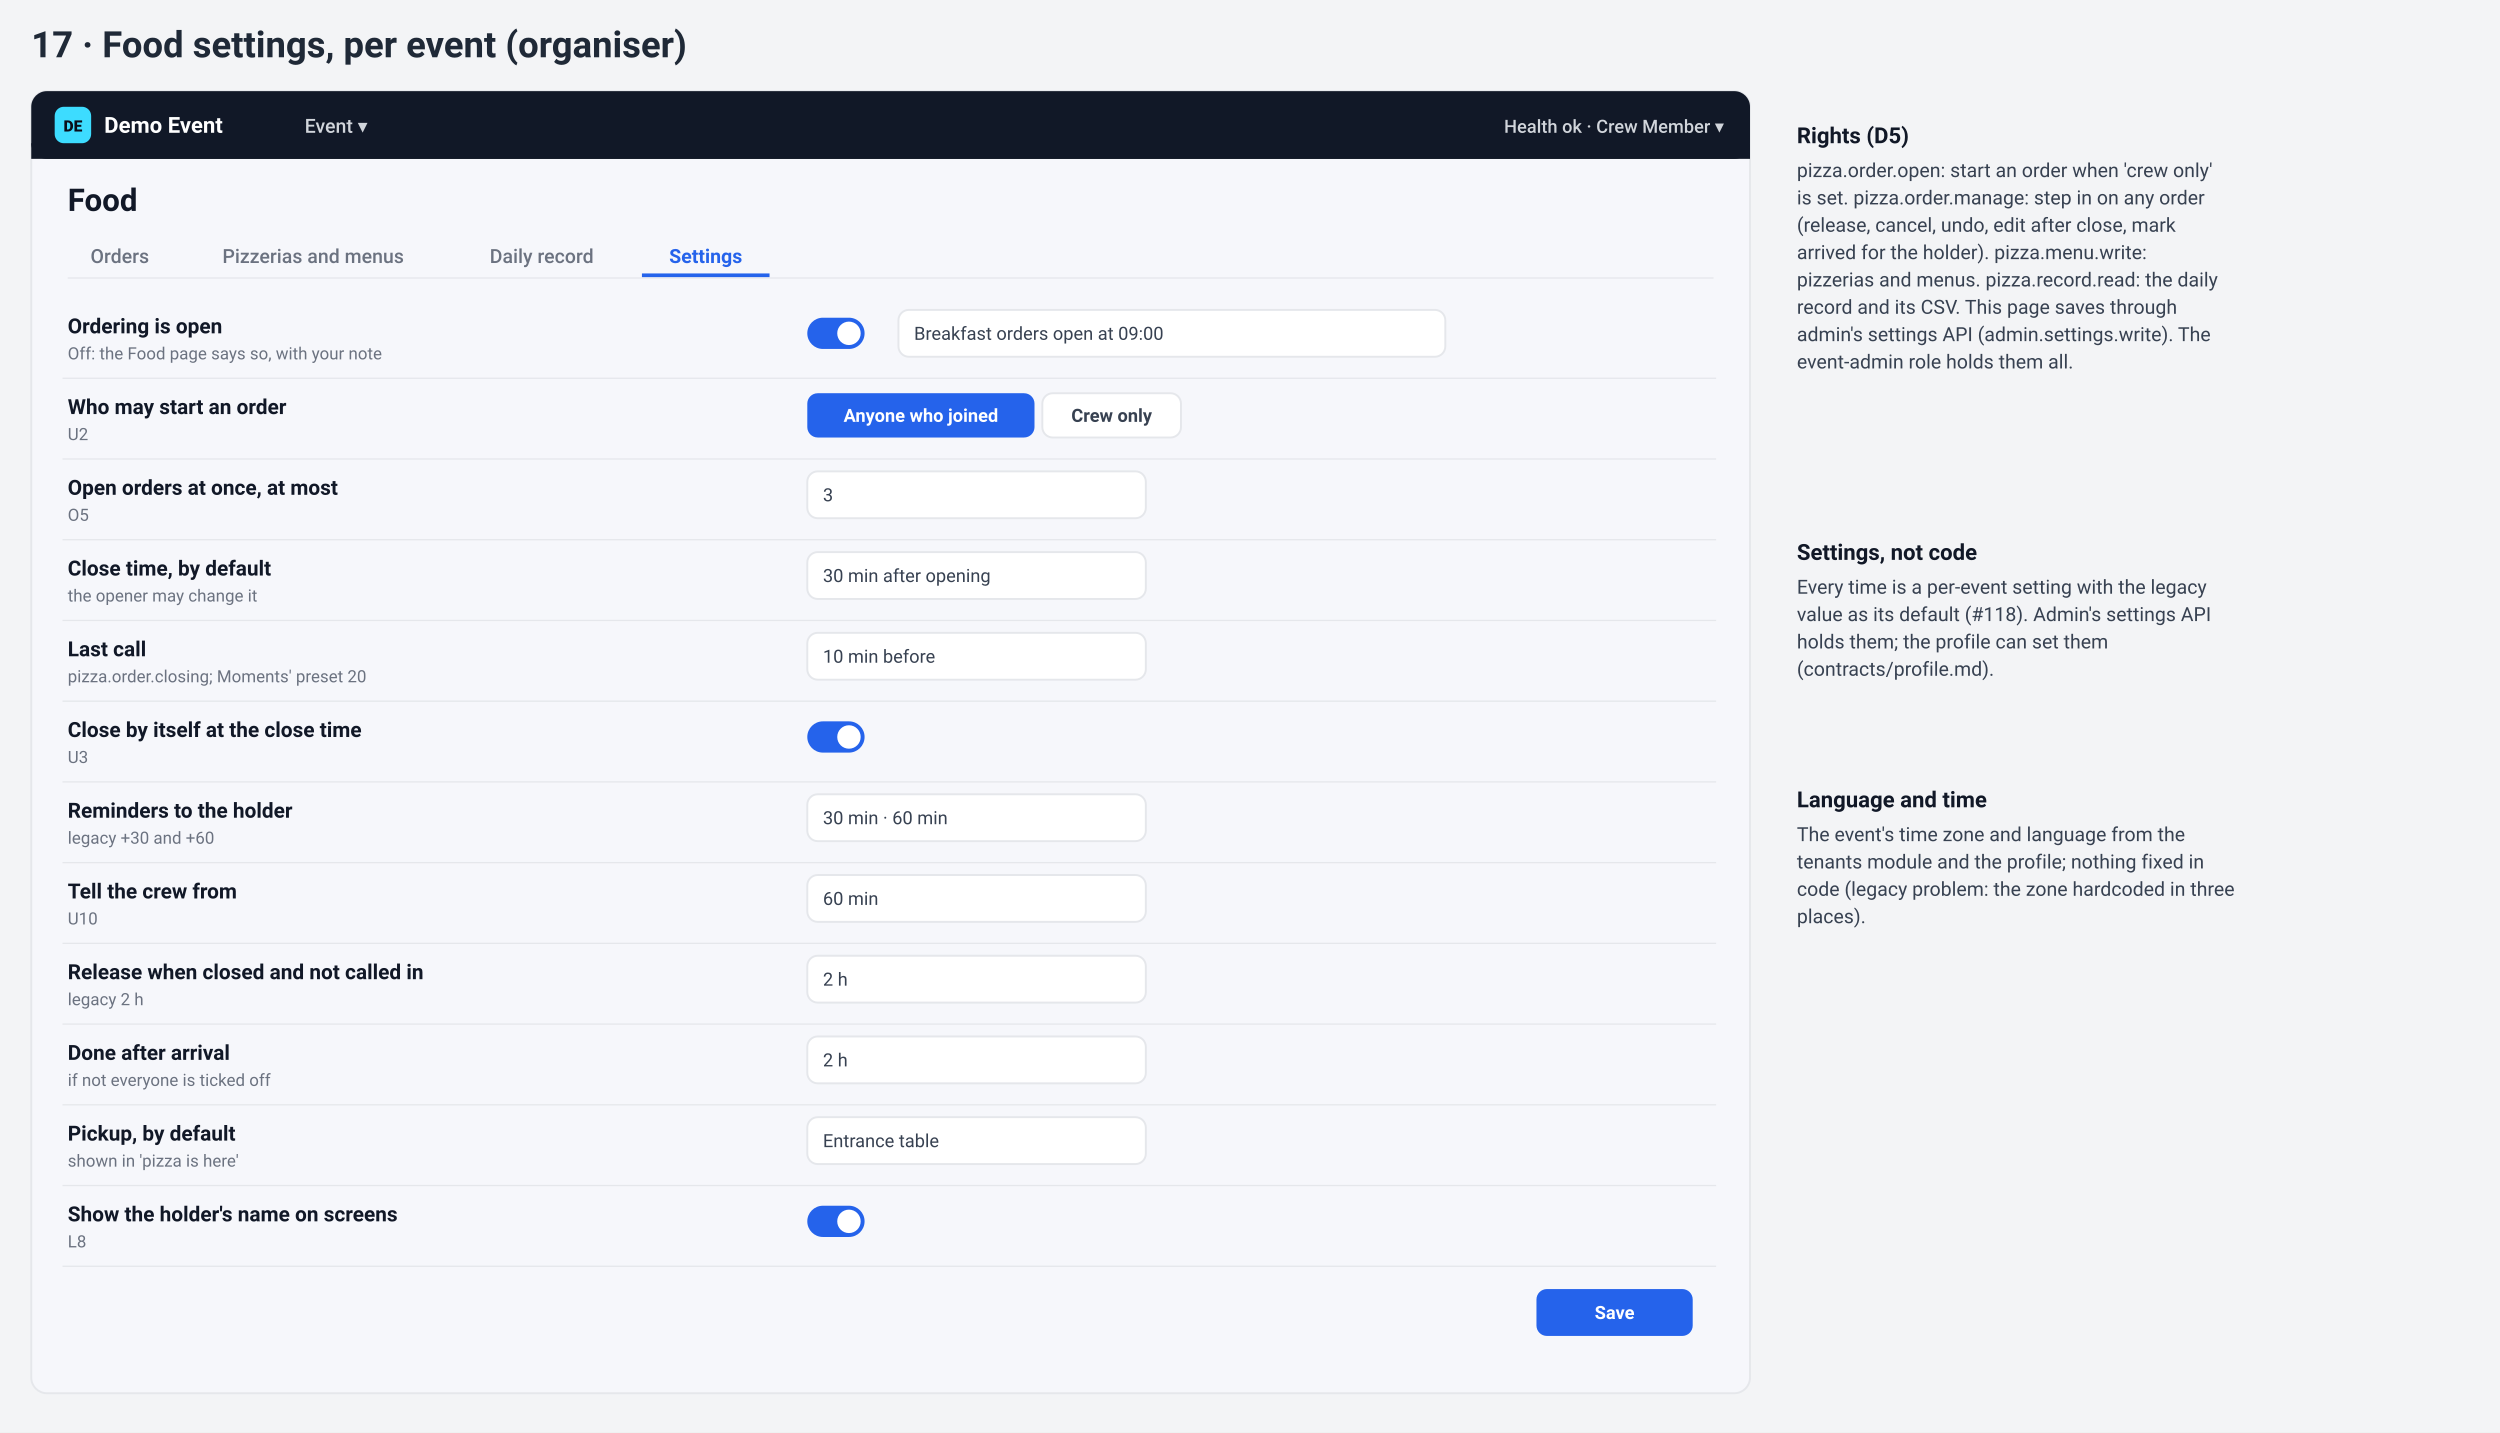
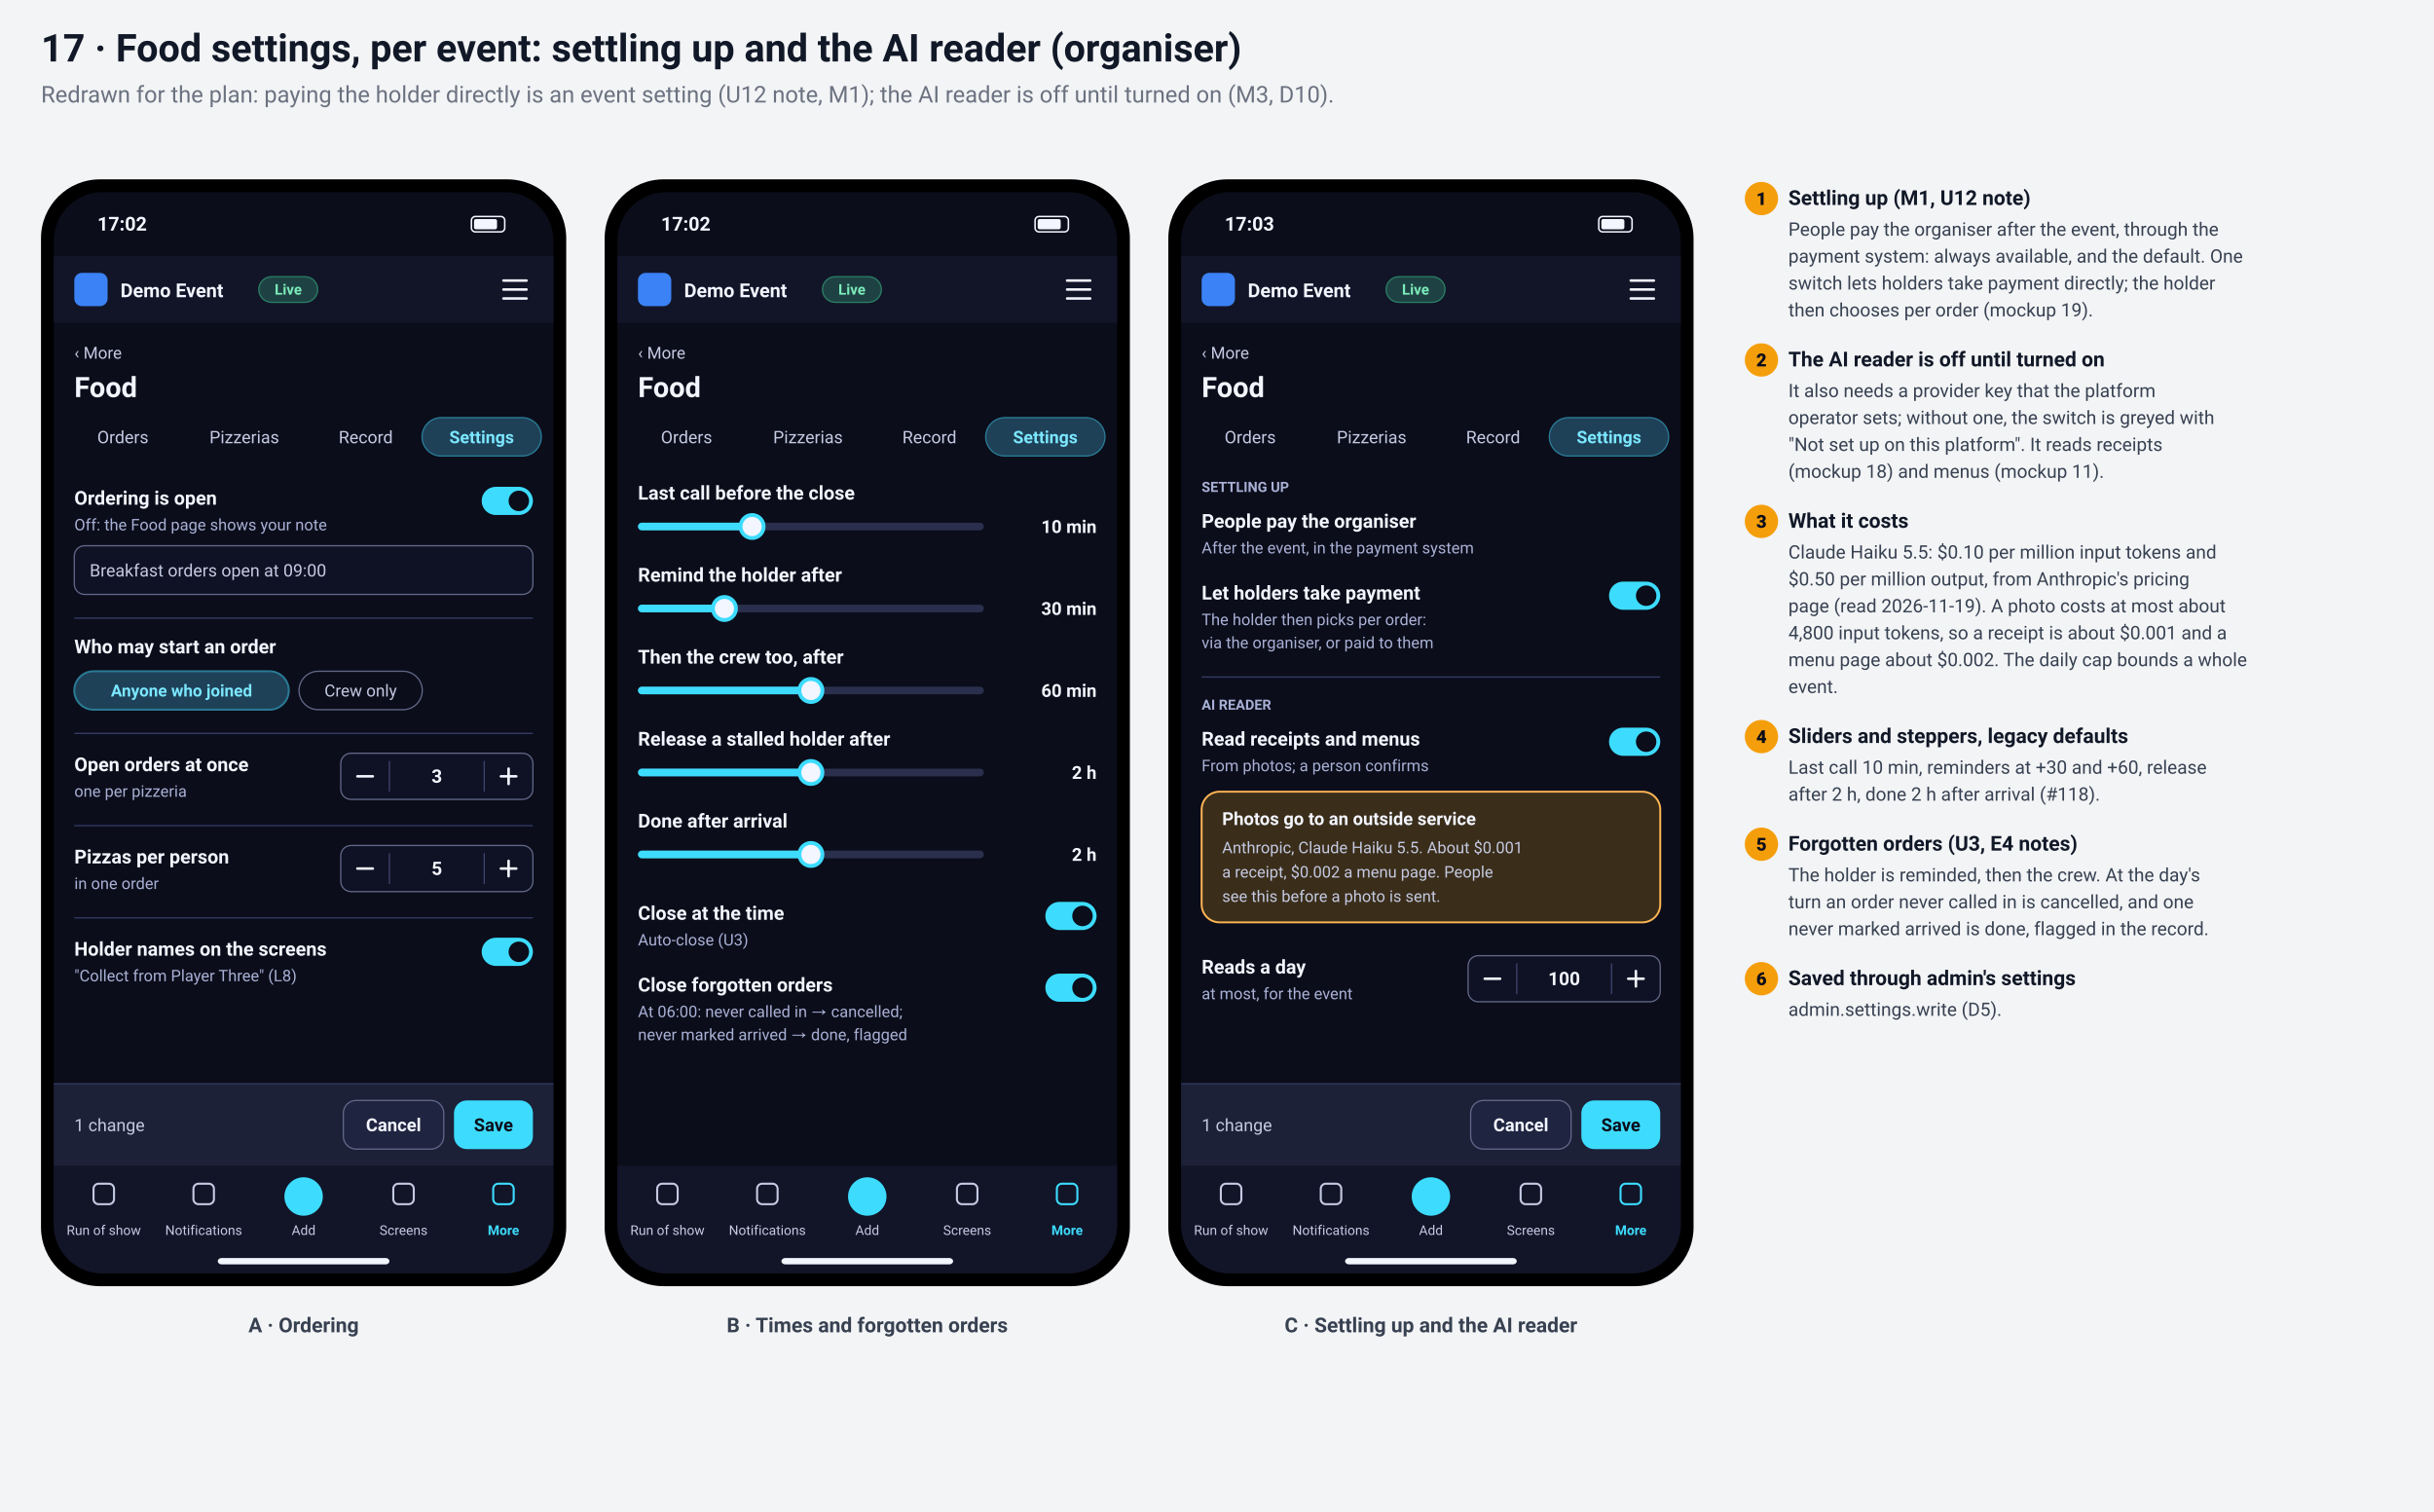
- <svg xmlns="http://www.w3.org/2000/svg" viewBox="0 0 1920 1100" width="1920" height="1100" font-family="system-ui, -apple-system, 'Segoe UI', Roboto, Helvetica, Arial, sans-serif">
+ <svg xmlns="http://www.w3.org/2000/svg" viewBox="0 0 1900 1180" width="1900" height="1180" font-family="system-ui, -apple-system, 'Segoe UI', Roboto, Helvetica, Arial, sans-serif">
  <defs>
-     <marker id="ah" viewBox="0 0 10 10" refX="9" refY="5" markerWidth="8" markerHeight="8" orient="auto-start-reverse">
-       <path d="M0,0 L10,5 L0,10 z" fill="#6b7280" />
-     </marker>
+     <clipPath id="ph42_150">
+       <rect x="42" y="150" width="390" height="844" rx="38" />
+     </clipPath>
+     <clipPath id="ph482_150">
+       <rect x="482" y="150" width="390" height="844" rx="38" />
+     </clipPath>
+     <clipPath id="ph922_150">
+       <rect x="922" y="150" width="390" height="844" rx="38" />
+     </clipPath>
  </defs>
-   <rect x="0" y="0" width="1920" height="1100" rx="0" fill="#f3f4f6" />
-   <text x="24" y="44" font-size="28" fill="#1f2937" font-weight="700" text-anchor="start">17 · Food settings, per event (organiser)</text>
-   <rect x="24" y="70" width="1320" height="1000" rx="12" fill="#f6f7fb" stroke="#e5e7eb" stroke-width="1.5" />
-   <rect x="24" y="70" width="1320" height="52" rx="12" fill="#111827" />
-   <rect x="24" y="110" width="1320" height="12" rx="0" fill="#111827" />
-   <rect x="42" y="82" width="28" height="28" rx="7" fill="#3ddcff" />
-   <text x="56" y="101" font-size="12" fill="#0b0d1a" font-weight="800" text-anchor="middle">DE</text>
-   <text x="80" y="102" font-size="17" fill="#ffffff" font-weight="700" text-anchor="start">Demo Event</text>
-   <text x="234" y="102" font-size="15" fill="#d1d5db" font-weight="500" text-anchor="start">Event ▾</text>
-   <text x="1324" y="102" font-size="14" fill="#d1d5db" font-weight="500" text-anchor="end">Health ok · Crew Member ▾</text>
-   <text x="52" y="162" font-size="24" fill="#111827" font-weight="700" text-anchor="start">Food</text>
-   <text x="92.0" y="202" font-size="15" fill="#6b7280" font-weight="500" text-anchor="middle">Orders</text>
-   <text x="240.5" y="202" font-size="15" fill="#6b7280" font-weight="500" text-anchor="middle">Pizzerias and menus</text>
-   <text x="416.0" y="202" font-size="15" fill="#6b7280" font-weight="500" text-anchor="middle">Daily record</text>
-   <text x="542.0" y="202" font-size="15" fill="#2563eb" font-weight="700" text-anchor="middle">Settings</text>
-   <rect x="493" y="210" width="98" height="3" rx="0" fill="#2563eb" />
-   <rect x="52" y="213" width="1264" height="1" rx="0" fill="#e5e7eb" />
-   <text x="52" y="256" font-size="16" fill="#111827" font-weight="600" text-anchor="start">Ordering is open</text>
-   <text x="52" y="276" font-size="13" fill="#6b7280" font-weight="400" text-anchor="start">Off: the Food page says so, with your note</text>
-   <rect x="620" y="244" width="44" height="24" rx="12" fill="#2563eb" />
-   <circle cx="652" cy="256" r="9" fill="#ffffff" />
-   <rect x="690" y="238" width="420" height="36" rx="8" fill="#ffffff" stroke="#e5e7eb" stroke-width="1.5" />
-   <text x="702" y="261" font-size="14" fill="#374151" font-weight="400" text-anchor="start">Breakfast orders open at 09:00</text>
-   <rect x="48" y="290" width="1270" height="1" rx="0" fill="#e5e7eb" />
-   <text x="52" y="318" font-size="16" fill="#111827" font-weight="600" text-anchor="start">Who may start an order</text>
-   <text x="52" y="338" font-size="13" fill="#6b7280" font-weight="400" text-anchor="start">U2</text>
-   <rect x="620" y="302" width="174.5" height="34" rx="8" fill="#2563eb" />
-   <text x="707.25" y="324" font-size="14" fill="#ffffff" font-weight="600" text-anchor="middle">Anyone who joined</text>
-   <rect x="800.5" y="302" width="106.5" height="34" rx="8" fill="#ffffff" stroke="#e5e7eb" stroke-width="1.5" />
-   <text x="853.75" y="324" font-size="14" fill="#374151" font-weight="600" text-anchor="middle">Crew only</text>
-   <rect x="48" y="352" width="1270" height="1" rx="0" fill="#e5e7eb" />
-   <text x="52" y="380" font-size="16" fill="#111827" font-weight="600" text-anchor="start">Open orders at once, at most</text>
-   <text x="52" y="400" font-size="13" fill="#6b7280" font-weight="400" text-anchor="start">O5</text>
-   <rect x="620" y="362" width="260" height="36" rx="8" fill="#ffffff" stroke="#e5e7eb" stroke-width="1.5" />
-   <text x="632" y="385" font-size="14" fill="#374151" font-weight="400" text-anchor="start">3</text>
-   <rect x="48" y="414" width="1270" height="1" rx="0" fill="#e5e7eb" />
-   <text x="52" y="442" font-size="16" fill="#111827" font-weight="600" text-anchor="start">Close time, by default</text>
-   <text x="52" y="462" font-size="13" fill="#6b7280" font-weight="400" text-anchor="start">the opener may change it</text>
-   <rect x="620" y="424" width="260" height="36" rx="8" fill="#ffffff" stroke="#e5e7eb" stroke-width="1.5" />
-   <text x="632" y="447" font-size="14" fill="#374151" font-weight="400" text-anchor="start">30 min after opening</text>
-   <rect x="48" y="476" width="1270" height="1" rx="0" fill="#e5e7eb" />
-   <text x="52" y="504" font-size="16" fill="#111827" font-weight="600" text-anchor="start">Last call</text>
-   <text x="52" y="524" font-size="13" fill="#6b7280" font-weight="400" text-anchor="start">pizza.order.closing; Moments' preset 20</text>
-   <rect x="620" y="486" width="260" height="36" rx="8" fill="#ffffff" stroke="#e5e7eb" stroke-width="1.5" />
-   <text x="632" y="509" font-size="14" fill="#374151" font-weight="400" text-anchor="start">10 min before</text>
-   <rect x="48" y="538" width="1270" height="1" rx="0" fill="#e5e7eb" />
-   <text x="52" y="566" font-size="16" fill="#111827" font-weight="600" text-anchor="start">Close by itself at the close time</text>
-   <text x="52" y="586" font-size="13" fill="#6b7280" font-weight="400" text-anchor="start">U3</text>
-   <rect x="620" y="554" width="44" height="24" rx="12" fill="#2563eb" />
-   <circle cx="652" cy="566" r="9" fill="#ffffff" />
-   <rect x="48" y="600" width="1270" height="1" rx="0" fill="#e5e7eb" />
-   <text x="52" y="628" font-size="16" fill="#111827" font-weight="600" text-anchor="start">Reminders to the holder</text>
-   <text x="52" y="648" font-size="13" fill="#6b7280" font-weight="400" text-anchor="start">legacy +30 and +60</text>
-   <rect x="620" y="610" width="260" height="36" rx="8" fill="#ffffff" stroke="#e5e7eb" stroke-width="1.5" />
-   <text x="632" y="633" font-size="14" fill="#374151" font-weight="400" text-anchor="start">30 min · 60 min</text>
-   <rect x="48" y="662" width="1270" height="1" rx="0" fill="#e5e7eb" />
-   <text x="52" y="690" font-size="16" fill="#111827" font-weight="600" text-anchor="start">Tell the crew from</text>
-   <text x="52" y="710" font-size="13" fill="#6b7280" font-weight="400" text-anchor="start">U10</text>
-   <rect x="620" y="672" width="260" height="36" rx="8" fill="#ffffff" stroke="#e5e7eb" stroke-width="1.5" />
-   <text x="632" y="695" font-size="14" fill="#374151" font-weight="400" text-anchor="start">60 min</text>
-   <rect x="48" y="724" width="1270" height="1" rx="0" fill="#e5e7eb" />
-   <text x="52" y="752" font-size="16" fill="#111827" font-weight="600" text-anchor="start">Release when closed and not called in</text>
-   <text x="52" y="772" font-size="13" fill="#6b7280" font-weight="400" text-anchor="start">legacy 2 h</text>
-   <rect x="620" y="734" width="260" height="36" rx="8" fill="#ffffff" stroke="#e5e7eb" stroke-width="1.5" />
-   <text x="632" y="757" font-size="14" fill="#374151" font-weight="400" text-anchor="start">2 h</text>
-   <rect x="48" y="786" width="1270" height="1" rx="0" fill="#e5e7eb" />
-   <text x="52" y="814" font-size="16" fill="#111827" font-weight="600" text-anchor="start">Done after arrival</text>
-   <text x="52" y="834" font-size="13" fill="#6b7280" font-weight="400" text-anchor="start">if not everyone is ticked off</text>
-   <rect x="620" y="796" width="260" height="36" rx="8" fill="#ffffff" stroke="#e5e7eb" stroke-width="1.5" />
-   <text x="632" y="819" font-size="14" fill="#374151" font-weight="400" text-anchor="start">2 h</text>
-   <rect x="48" y="848" width="1270" height="1" rx="0" fill="#e5e7eb" />
-   <text x="52" y="876" font-size="16" fill="#111827" font-weight="600" text-anchor="start">Pickup, by default</text>
-   <text x="52" y="896" font-size="13" fill="#6b7280" font-weight="400" text-anchor="start">shown in 'pizza is here'</text>
-   <rect x="620" y="858" width="260" height="36" rx="8" fill="#ffffff" stroke="#e5e7eb" stroke-width="1.5" />
-   <text x="632" y="881" font-size="14" fill="#374151" font-weight="400" text-anchor="start">Entrance table</text>
-   <rect x="48" y="910" width="1270" height="1" rx="0" fill="#e5e7eb" />
-   <text x="52" y="938" font-size="16" fill="#111827" font-weight="600" text-anchor="start">Show the holder's name on screens</text>
-   <text x="52" y="958" font-size="13" fill="#6b7280" font-weight="400" text-anchor="start">L8</text>
-   <rect x="620" y="926" width="44" height="24" rx="12" fill="#2563eb" />
-   <circle cx="652" cy="938" r="9" fill="#ffffff" />
-   <rect x="48" y="972" width="1270" height="1" rx="0" fill="#e5e7eb" />
-   <rect x="1180" y="990" width="120" height="36" rx="8" fill="#2563eb" />
-   <text x="1240.0" y="1013.0" font-size="14" fill="#ffffff" font-weight="600" text-anchor="middle">Save</text>
-   <text x="1380" y="110" font-size="17" fill="#111827" font-weight="700" text-anchor="start">Rights (D5)</text>
-   <text x="1380" y="136" font-size="15" fill="#374151" font-weight="400" text-anchor="start">pizza.order.open: start an order when 'crew only'</text>
-   <text x="1380" y="157" font-size="15" fill="#374151" font-weight="400" text-anchor="start">is set. pizza.order.manage: step in on any order</text>
-   <text x="1380" y="178" font-size="15" fill="#374151" font-weight="400" text-anchor="start">(release, cancel, undo, edit after close, mark</text>
-   <text x="1380" y="199" font-size="15" fill="#374151" font-weight="400" text-anchor="start">arrived for the holder). pizza.menu.write:</text>
-   <text x="1380" y="220" font-size="15" fill="#374151" font-weight="400" text-anchor="start">pizzerias and menus. pizza.record.read: the daily</text>
-   <text x="1380" y="241" font-size="15" fill="#374151" font-weight="400" text-anchor="start">record and its CSV. This page saves through</text>
-   <text x="1380" y="262" font-size="15" fill="#374151" font-weight="400" text-anchor="start">admin's settings API (admin.settings.write). The</text>
-   <text x="1380" y="283" font-size="15" fill="#374151" font-weight="400" text-anchor="start">event-admin role holds them all.</text>
-   <text x="1380" y="430" font-size="17" fill="#111827" font-weight="700" text-anchor="start">Settings, not code</text>
-   <text x="1380" y="456" font-size="15" fill="#374151" font-weight="400" text-anchor="start">Every time is a per-event setting with the legacy</text>
-   <text x="1380" y="477" font-size="15" fill="#374151" font-weight="400" text-anchor="start">value as its default (#118). Admin's settings API</text>
-   <text x="1380" y="498" font-size="15" fill="#374151" font-weight="400" text-anchor="start">holds them; the profile can set them</text>
-   <text x="1380" y="519" font-size="15" fill="#374151" font-weight="400" text-anchor="start">(contracts/profile.md).</text>
-   <text x="1380" y="620" font-size="17" fill="#111827" font-weight="700" text-anchor="start">Language and time</text>
-   <text x="1380" y="646" font-size="15" fill="#374151" font-weight="400" text-anchor="start">The event's time zone and language from the</text>
-   <text x="1380" y="667" font-size="15" fill="#374151" font-weight="400" text-anchor="start">tenants module and the profile; nothing fixed in</text>
-   <text x="1380" y="688" font-size="15" fill="#374151" font-weight="400" text-anchor="start">code (legacy problem: the zone hardcoded in three</text>
-   <text x="1380" y="709" font-size="15" fill="#374151" font-weight="400" text-anchor="start">places).</text>
+   <rect x="0" y="0" width="1900" height="1180" rx="0" fill="#f3f4f6" />
+   <text x="32" y="48" font-size="30" fill="#111827" font-weight="700" text-anchor="start">17 · Food settings, per event: settling up and the AI reader (organiser)</text>
+   <text x="32" y="80" font-size="18" fill="#6b7280" font-weight="400" text-anchor="start">Redrawn for the plan: paying the holder directly is an event setting (U12 note, M1); the AI reader is off until turned on (M3, D10).</text>
+   <rect x="32" y="140" width="410" height="864" rx="46" fill="#000000" />
+   <text x="237" y="1040" font-size="16" fill="#374151" font-weight="600" text-anchor="middle">A · Ordering</text>
+   <g clip-path="url(#ph42_150)">
+     <rect x="42" y="150" width="390" height="844" rx="0" fill="#0b0d1a" />
+     <text x="76" y="180" font-size="15" fill="#f3f5ff" font-weight="600" text-anchor="start">17:02</text>
+     <rect x="368" y="169" width="26" height="12" rx="3" fill="none" stroke="#f3f5ff" stroke-width="1.2" />
+     <rect x="370" y="171" width="18" height="8" rx="1.5" fill="#f3f5ff" />
+     <rect x="42" y="200" width="390" height="52" rx="0" fill="#121528" />
+     <rect x="58" y="213" width="26" height="26" rx="6" fill="#3b82f6" />
+     <text x="94" y="232" font-size="15" fill="#f3f5ff" font-weight="600" text-anchor="start">Demo Event</text>
+     <rect x="202" y="216" width="46" height="20" rx="10" fill="#1e4244" stroke="#2a7e64" stroke-width="1" />
+     <text x="225" y="230" font-size="11.5" fill="#7cecba" font-weight="600" text-anchor="middle">Live</text>
+     <rect x="392" y="218" width="20" height="2" rx="1" fill="#f3f5ff" />
+     <rect x="392" y="225" width="20" height="2" rx="1" fill="#f3f5ff" />
+     <rect x="392" y="232" width="20" height="2" rx="1" fill="#f3f5ff" />
+     <text x="58" y="280" font-size="13" fill="#c5cae3" font-weight="400" text-anchor="start">‹ More</text>
+     <text x="58" y="310" font-size="22" fill="#f3f5ff" font-weight="600" text-anchor="start">Food</text>
+     <text x="95.92" y="346" font-size="13.5" fill="#c5cae3" font-weight="400" text-anchor="middle">Orders</text>
+     <text x="190.72" y="346" font-size="13.5" fill="#c5cae3" font-weight="400" text-anchor="middle">Pizzerias</text>
+     <text x="285.52" y="346" font-size="13.5" fill="#c5cae3" font-weight="400" text-anchor="middle">Record</text>
+     <rect x="329.44" y="326" width="93.12" height="30" rx="15" fill="#1e4158" stroke="#2a7b96" stroke-width="1" />
+     <text x="376" y="346" font-size="13.5" fill="#7be7ff" font-weight="600" text-anchor="middle">Settings</text>
+     <rect x="42" y="910" width="390" height="84" rx="0" fill="#121528" />
+     <rect x="73" y="924" width="16" height="16" rx="4" fill="none" stroke="#c5cae3" stroke-width="1.6" />
+     <text x="81" y="964" font-size="10.5" fill="#c5cae3" font-weight="400" text-anchor="middle">Run of show</text>
+     <rect x="151" y="924" width="16" height="16" rx="4" fill="none" stroke="#c5cae3" stroke-width="1.6" />
+     <text x="159" y="964" font-size="10.5" fill="#c5cae3" font-weight="400" text-anchor="middle">Notifications</text>
+     <circle cx="237" cy="934" r="15" fill="#3ddcff" />
+     <text x="237" y="964" font-size="10.5" fill="#c5cae3" font-weight="400" text-anchor="middle">Add</text>
+     <rect x="307" y="924" width="16" height="16" rx="4" fill="none" stroke="#c5cae3" stroke-width="1.6" />
+     <text x="315" y="964" font-size="10.5" fill="#c5cae3" font-weight="400" text-anchor="middle">Screens</text>
+     <rect x="385" y="924" width="16" height="16" rx="4" fill="none" stroke="#3ddcff" stroke-width="1.6" />
+     <text x="393" y="964" font-size="10.5" fill="#3ddcff" font-weight="600" text-anchor="middle">More</text>
+     <rect x="170" y="982" width="134" height="5" rx="3" fill="#f3f5ff" />
+     <text x="58" y="394" font-size="15" fill="#f3f5ff" font-weight="600" text-anchor="start">Ordering is open</text>
+     <rect x="376" y="380" width="40" height="22" rx="11" fill="#3ddcff" />
+     <circle cx="405" cy="391" r="8" fill="#0b0d1a" />
+     <text x="58" y="414" font-size="12.5" fill="#a9b1d6" font-weight="400" text-anchor="start">Off: the Food page shows your note</text>
+     <rect x="58" y="426" width="358" height="38" rx="8" fill="#0f1224" stroke="#616788" stroke-width="1" />
+     <text x="70" y="450" font-size="13.5" fill="#c5cae3" font-weight="400" text-anchor="start">Breakfast orders open at 09:00</text>
+     <rect x="58" y="482" width="358" height="1" rx="0" fill="#343c66" />
+     <text x="58" y="510" font-size="15" fill="#f3f5ff" font-weight="600" text-anchor="start">Who may start an order</text>
+     <rect x="58" y="524" width="167.44" height="30" rx="15" fill="#1e4158" stroke="#2a7b96" stroke-width="1.5" />
+     <text x="141.72" y="543.68" font-size="13" fill="#7be7ff" font-weight="600" text-anchor="middle">Anyone who joined</text>
+     <rect x="233.44" y="524" width="96.2" height="30" rx="15" fill="none" stroke="#616788" stroke-width="1" />
+     <text x="281.54" y="543.68" font-size="13" fill="#c5cae3" font-weight="400" text-anchor="middle">Crew only</text>
+     <rect x="58" y="572" width="358" height="1" rx="0" fill="#343c66" />
+     <text x="58" y="602" font-size="15" fill="#f3f5ff" font-weight="600" text-anchor="start">Open orders at once</text>
+     <text x="58" y="622" font-size="12.5" fill="#a9b1d6" font-weight="400" text-anchor="start">one per pizzeria</text>
+     <rect x="266" y="588" width="150" height="36" rx="8" fill="#0f1224" stroke="#616788" stroke-width="1" />
+     <line x1="304" y1="594" x2="304" y2="618" stroke="#3c446c" />
+     <line x1="378" y1="594" x2="378" y2="618" stroke="#3c446c" />
+     <path transform="translate(42,150)" d="M237,456.0 h12" fill="none" stroke="#f3f5ff" stroke-width="2" stroke-linecap="round" stroke-linejoin="round" />
+     <path transform="translate(42,150)" d="M349,456.0 h12 M355,450.0 v12" fill="none" stroke="#f3f5ff" stroke-width="2" stroke-linecap="round" stroke-linejoin="round" />
+     <text x="341" y="611" font-size="14.5" fill="#f3f5ff" font-weight="600" text-anchor="middle">3</text>
+     <rect x="58" y="644" width="358" height="1" rx="0" fill="#343c66" />
+     <text x="58" y="674" font-size="15" fill="#f3f5ff" font-weight="600" text-anchor="start">Pizzas per person</text>
+     <text x="58" y="694" font-size="12.5" fill="#a9b1d6" font-weight="400" text-anchor="start">in one order</text>
+     <rect x="266" y="660" width="150" height="36" rx="8" fill="#0f1224" stroke="#616788" stroke-width="1" />
+     <line x1="304" y1="666" x2="304" y2="690" stroke="#3c446c" />
+     <line x1="378" y1="666" x2="378" y2="690" stroke="#3c446c" />
+     <path transform="translate(42,150)" d="M237,528.0 h12" fill="none" stroke="#f3f5ff" stroke-width="2" stroke-linecap="round" stroke-linejoin="round" />
+     <path transform="translate(42,150)" d="M349,528.0 h12 M355,522.0 v12" fill="none" stroke="#f3f5ff" stroke-width="2" stroke-linecap="round" stroke-linejoin="round" />
+     <text x="341" y="683" font-size="14.5" fill="#f3f5ff" font-weight="600" text-anchor="middle">5</text>
+     <rect x="58" y="716" width="358" height="1" rx="0" fill="#343c66" />
+     <text x="58" y="746" font-size="15" fill="#f3f5ff" font-weight="600" text-anchor="start">Holder names on the screens</text>
+     <rect x="376" y="732" width="40" height="22" rx="11" fill="#3ddcff" />
+     <circle cx="405" cy="743" r="8" fill="#0b0d1a" />
+     <text x="58" y="766" font-size="12.5" fill="#a9b1d6" font-weight="400" text-anchor="start">"Collect from Player Three" (L8)</text>
+     <rect x="42" y="846" width="390" height="64" rx="0" fill="#1c2138" />
+     <line x1="42" y1="846" x2="432" y2="846" stroke="#343c66" />
+     <text x="58" y="883" font-size="13.5" fill="#c5cae3" font-weight="400" text-anchor="start">1 change</text>
+     <rect x="354.4" y="859" width="61.6" height="38" rx="10" fill="#3ddcff" />
+     <text x="385.2" y="883.04" font-size="14" fill="#0b0d1a" font-weight="700" text-anchor="middle">Save</text>
+     <rect x="268" y="859" width="78.4" height="38" rx="10" fill="#1f2440" stroke="#616788" stroke-width="1" />
+     <text x="307.2" y="883.04" font-size="14" fill="#f3f5ff" font-weight="600" text-anchor="middle">Cancel</text>
+   </g>
+   <rect x="472" y="140" width="410" height="864" rx="46" fill="#000000" />
+   <text x="677" y="1040" font-size="16" fill="#374151" font-weight="600" text-anchor="middle">B · Times and forgotten orders</text>
+   <g clip-path="url(#ph482_150)">
+     <rect x="482" y="150" width="390" height="844" rx="0" fill="#0b0d1a" />
+     <text x="516" y="180" font-size="15" fill="#f3f5ff" font-weight="600" text-anchor="start">17:02</text>
+     <rect x="808" y="169" width="26" height="12" rx="3" fill="none" stroke="#f3f5ff" stroke-width="1.2" />
+     <rect x="810" y="171" width="18" height="8" rx="1.5" fill="#f3f5ff" />
+     <rect x="482" y="200" width="390" height="52" rx="0" fill="#121528" />
+     <rect x="498" y="213" width="26" height="26" rx="6" fill="#3b82f6" />
+     <text x="534" y="232" font-size="15" fill="#f3f5ff" font-weight="600" text-anchor="start">Demo Event</text>
+     <rect x="642" y="216" width="46" height="20" rx="10" fill="#1e4244" stroke="#2a7e64" stroke-width="1" />
+     <text x="665" y="230" font-size="11.5" fill="#7cecba" font-weight="600" text-anchor="middle">Live</text>
+     <rect x="832" y="218" width="20" height="2" rx="1" fill="#f3f5ff" />
+     <rect x="832" y="225" width="20" height="2" rx="1" fill="#f3f5ff" />
+     <rect x="832" y="232" width="20" height="2" rx="1" fill="#f3f5ff" />
+     <text x="498" y="280" font-size="13" fill="#c5cae3" font-weight="400" text-anchor="start">‹ More</text>
+     <text x="498" y="310" font-size="22" fill="#f3f5ff" font-weight="600" text-anchor="start">Food</text>
+     <text x="535.92" y="346" font-size="13.5" fill="#c5cae3" font-weight="400" text-anchor="middle">Orders</text>
+     <text x="630.72" y="346" font-size="13.5" fill="#c5cae3" font-weight="400" text-anchor="middle">Pizzerias</text>
+     <text x="725.52" y="346" font-size="13.5" fill="#c5cae3" font-weight="400" text-anchor="middle">Record</text>
+     <rect x="769.44" y="326" width="93.12" height="30" rx="15" fill="#1e4158" stroke="#2a7b96" stroke-width="1" />
+     <text x="816" y="346" font-size="13.5" fill="#7be7ff" font-weight="600" text-anchor="middle">Settings</text>
+     <rect x="482" y="910" width="390" height="84" rx="0" fill="#121528" />
+     <rect x="513" y="924" width="16" height="16" rx="4" fill="none" stroke="#c5cae3" stroke-width="1.6" />
+     <text x="521" y="964" font-size="10.5" fill="#c5cae3" font-weight="400" text-anchor="middle">Run of show</text>
+     <rect x="591" y="924" width="16" height="16" rx="4" fill="none" stroke="#c5cae3" stroke-width="1.6" />
+     <text x="599" y="964" font-size="10.5" fill="#c5cae3" font-weight="400" text-anchor="middle">Notifications</text>
+     <circle cx="677" cy="934" r="15" fill="#3ddcff" />
+     <text x="677" y="964" font-size="10.5" fill="#c5cae3" font-weight="400" text-anchor="middle">Add</text>
+     <rect x="747" y="924" width="16" height="16" rx="4" fill="none" stroke="#c5cae3" stroke-width="1.6" />
+     <text x="755" y="964" font-size="10.5" fill="#c5cae3" font-weight="400" text-anchor="middle">Screens</text>
+     <rect x="825" y="924" width="16" height="16" rx="4" fill="none" stroke="#3ddcff" stroke-width="1.6" />
+     <text x="833" y="964" font-size="10.5" fill="#3ddcff" font-weight="600" text-anchor="middle">More</text>
+     <rect x="610" y="982" width="134" height="5" rx="3" fill="#f3f5ff" />
+     <text x="498" y="390" font-size="15" fill="#f3f5ff" font-weight="600" text-anchor="start">Last call before the close</text>
+     <rect x="498" y="408" width="270" height="6" rx="3" fill="#2a2f4d" />
+     <rect x="498" y="408" width="89.1" height="6" rx="3" fill="#3ddcff" />
+     <circle cx="587.1" cy="411" r="9" fill="#f3f5ff" stroke="#3ddcff" stroke-width="3" />
+     <text x="856" y="416" font-size="14" fill="#f3f5ff" font-weight="600" text-anchor="end">10 min</text>
+     <text x="498" y="454" font-size="15" fill="#f3f5ff" font-weight="600" text-anchor="start">Remind the holder after</text>
+     <rect x="498" y="472" width="270" height="6" rx="3" fill="#2a2f4d" />
+     <rect x="498" y="472" width="67.5" height="6" rx="3" fill="#3ddcff" />
+     <circle cx="565.5" cy="475" r="9" fill="#f3f5ff" stroke="#3ddcff" stroke-width="3" />
+     <text x="856" y="480" font-size="14" fill="#f3f5ff" font-weight="600" text-anchor="end">30 min</text>
+     <text x="498" y="518" font-size="15" fill="#f3f5ff" font-weight="600" text-anchor="start">Then the crew too, after</text>
+     <rect x="498" y="536" width="270" height="6" rx="3" fill="#2a2f4d" />
+     <rect x="498" y="536" width="135" height="6" rx="3" fill="#3ddcff" />
+     <circle cx="633.0" cy="539" r="9" fill="#f3f5ff" stroke="#3ddcff" stroke-width="3" />
+     <text x="856" y="544" font-size="14" fill="#f3f5ff" font-weight="600" text-anchor="end">60 min</text>
+     <text x="498" y="582" font-size="15" fill="#f3f5ff" font-weight="600" text-anchor="start">Release a stalled holder after</text>
+     <rect x="498" y="600" width="270" height="6" rx="3" fill="#2a2f4d" />
+     <rect x="498" y="600" width="135" height="6" rx="3" fill="#3ddcff" />
+     <circle cx="633.0" cy="603" r="9" fill="#f3f5ff" stroke="#3ddcff" stroke-width="3" />
+     <text x="856" y="608" font-size="14" fill="#f3f5ff" font-weight="600" text-anchor="end">2 h</text>
+     <text x="498" y="646" font-size="15" fill="#f3f5ff" font-weight="600" text-anchor="start">Done after arrival</text>
+     <rect x="498" y="664" width="270" height="6" rx="3" fill="#2a2f4d" />
+     <rect x="498" y="664" width="135" height="6" rx="3" fill="#3ddcff" />
+     <circle cx="633.0" cy="667" r="9" fill="#f3f5ff" stroke="#3ddcff" stroke-width="3" />
+     <text x="856" y="672" font-size="14" fill="#f3f5ff" font-weight="600" text-anchor="end">2 h</text>
+     <text x="498" y="718" font-size="15" fill="#f3f5ff" font-weight="600" text-anchor="start">Close at the time</text>
+     <rect x="816" y="704" width="40" height="22" rx="11" fill="#3ddcff" />
+     <circle cx="845" cy="715" r="8" fill="#0b0d1a" />
+     <text x="498" y="738" font-size="12.5" fill="#a9b1d6" font-weight="400" text-anchor="start">Auto-close (U3)</text>
+     <text x="498" y="774" font-size="15" fill="#f3f5ff" font-weight="600" text-anchor="start">Close forgotten orders</text>
+     <rect x="816" y="760" width="40" height="22" rx="11" fill="#3ddcff" />
+     <circle cx="845" cy="771" r="8" fill="#0b0d1a" />
+     <text x="498" y="794" font-size="12.5" fill="#a9b1d6" font-weight="400" text-anchor="start">At 06:00: never called in → cancelled;</text>
+     <text x="498" y="812" font-size="12.5" fill="#a9b1d6" font-weight="400" text-anchor="start">never marked arrived → done, flagged</text>
+   </g>
+   <rect x="912" y="140" width="410" height="864" rx="46" fill="#000000" />
+   <text x="1117" y="1040" font-size="16" fill="#374151" font-weight="600" text-anchor="middle">C · Settling up and the AI reader</text>
+   <g clip-path="url(#ph922_150)">
+     <rect x="922" y="150" width="390" height="844" rx="0" fill="#0b0d1a" />
+     <text x="956" y="180" font-size="15" fill="#f3f5ff" font-weight="600" text-anchor="start">17:03</text>
+     <rect x="1248" y="169" width="26" height="12" rx="3" fill="none" stroke="#f3f5ff" stroke-width="1.2" />
+     <rect x="1250" y="171" width="18" height="8" rx="1.5" fill="#f3f5ff" />
+     <rect x="922" y="200" width="390" height="52" rx="0" fill="#121528" />
+     <rect x="938" y="213" width="26" height="26" rx="6" fill="#3b82f6" />
+     <text x="974" y="232" font-size="15" fill="#f3f5ff" font-weight="600" text-anchor="start">Demo Event</text>
+     <rect x="1082" y="216" width="46" height="20" rx="10" fill="#1e4244" stroke="#2a7e64" stroke-width="1" />
+     <text x="1105" y="230" font-size="11.5" fill="#7cecba" font-weight="600" text-anchor="middle">Live</text>
+     <rect x="1272" y="218" width="20" height="2" rx="1" fill="#f3f5ff" />
+     <rect x="1272" y="225" width="20" height="2" rx="1" fill="#f3f5ff" />
+     <rect x="1272" y="232" width="20" height="2" rx="1" fill="#f3f5ff" />
+     <text x="938" y="280" font-size="13" fill="#c5cae3" font-weight="400" text-anchor="start">‹ More</text>
+     <text x="938" y="310" font-size="22" fill="#f3f5ff" font-weight="600" text-anchor="start">Food</text>
+     <text x="975.92" y="346" font-size="13.5" fill="#c5cae3" font-weight="400" text-anchor="middle">Orders</text>
+     <text x="1070.72" y="346" font-size="13.5" fill="#c5cae3" font-weight="400" text-anchor="middle">Pizzerias</text>
+     <text x="1165.52" y="346" font-size="13.5" fill="#c5cae3" font-weight="400" text-anchor="middle">Record</text>
+     <rect x="1209.44" y="326" width="93.12" height="30" rx="15" fill="#1e4158" stroke="#2a7b96" stroke-width="1" />
+     <text x="1256" y="346" font-size="13.5" fill="#7be7ff" font-weight="600" text-anchor="middle">Settings</text>
+     <rect x="922" y="910" width="390" height="84" rx="0" fill="#121528" />
+     <rect x="953" y="924" width="16" height="16" rx="4" fill="none" stroke="#c5cae3" stroke-width="1.6" />
+     <text x="961" y="964" font-size="10.5" fill="#c5cae3" font-weight="400" text-anchor="middle">Run of show</text>
+     <rect x="1031" y="924" width="16" height="16" rx="4" fill="none" stroke="#c5cae3" stroke-width="1.6" />
+     <text x="1039" y="964" font-size="10.5" fill="#c5cae3" font-weight="400" text-anchor="middle">Notifications</text>
+     <circle cx="1117" cy="934" r="15" fill="#3ddcff" />
+     <text x="1117" y="964" font-size="10.5" fill="#c5cae3" font-weight="400" text-anchor="middle">Add</text>
+     <rect x="1187" y="924" width="16" height="16" rx="4" fill="none" stroke="#c5cae3" stroke-width="1.6" />
+     <text x="1195" y="964" font-size="10.5" fill="#c5cae3" font-weight="400" text-anchor="middle">Screens</text>
+     <rect x="1265" y="924" width="16" height="16" rx="4" fill="none" stroke="#3ddcff" stroke-width="1.6" />
+     <text x="1273" y="964" font-size="10.5" fill="#3ddcff" font-weight="600" text-anchor="middle">More</text>
+     <rect x="1050" y="982" width="134" height="5" rx="3" fill="#f3f5ff" />
+     <text x="938" y="384" font-size="11" fill="#a9b1d6" font-weight="700" text-anchor="start">SETTLING UP</text>
+     <text x="938" y="412" font-size="15" fill="#f3f5ff" font-weight="600" text-anchor="start">People pay the organiser</text>
+     <text x="938" y="432" font-size="12.5" fill="#a9b1d6" font-weight="400" text-anchor="start">After the event, in the payment system</text>
+     <text x="938" y="468" font-size="15" fill="#f3f5ff" font-weight="600" text-anchor="start">Let holders take payment</text>
+     <rect x="1256" y="454" width="40" height="22" rx="11" fill="#3ddcff" />
+     <circle cx="1285" cy="465" r="8" fill="#0b0d1a" />
+     <text x="938" y="488" font-size="12.5" fill="#a9b1d6" font-weight="400" text-anchor="start">The holder then picks per order:</text>
+     <text x="938" y="506" font-size="12.5" fill="#a9b1d6" font-weight="400" text-anchor="start">via the organiser, or paid to them</text>
+     <rect x="938" y="528" width="358" height="1" rx="0" fill="#343c66" />
+     <text x="938" y="554" font-size="11" fill="#a9b1d6" font-weight="700" text-anchor="start">AI READER</text>
+     <text x="938" y="582" font-size="15" fill="#f3f5ff" font-weight="600" text-anchor="start">Read receipts and menus</text>
+     <rect x="1256" y="568" width="40" height="22" rx="11" fill="#3ddcff" />
+     <circle cx="1285" cy="579" r="8" fill="#0b0d1a" />
+     <text x="938" y="602" font-size="12.5" fill="#a9b1d6" font-weight="400" text-anchor="start">From photos; a person confirms</text>
+     <rect x="938" y="618" width="358" height="102" rx="14" fill="#3a2e1a" stroke="#ffb454" stroke-width="1.5" />
+     <text x="954" y="644" font-size="14" fill="#f3f5ff" font-weight="700" text-anchor="start">Photos go to an outside service</text>
+     <text x="954" y="666" font-size="12.5" fill="#c5cae3" font-weight="400" text-anchor="start">Anthropic, Claude Haiku 5.5. About $0.001</text>
+     <text x="954" y="685" font-size="12.5" fill="#c5cae3" font-weight="400" text-anchor="start">a receipt, $0.002 a menu page. People</text>
+     <text x="954" y="704" font-size="12.5" fill="#c5cae3" font-weight="400" text-anchor="start">see this before a photo is sent.</text>
+     <text x="938" y="760" font-size="15" fill="#f3f5ff" font-weight="600" text-anchor="start">Reads a day</text>
+     <text x="938" y="780" font-size="12.5" fill="#a9b1d6" font-weight="400" text-anchor="start">at most, for the event</text>
+     <rect x="1146" y="746" width="150" height="36" rx="8" fill="#0f1224" stroke="#616788" stroke-width="1" />
+     <line x1="1184" y1="752" x2="1184" y2="776" stroke="#3c446c" />
+     <line x1="1258" y1="752" x2="1258" y2="776" stroke="#3c446c" />
+     <path transform="translate(922,150)" d="M237,614.0 h12" fill="none" stroke="#f3f5ff" stroke-width="2" stroke-linecap="round" stroke-linejoin="round" />
+     <path transform="translate(922,150)" d="M349,614.0 h12 M355,608.0 v12" fill="none" stroke="#f3f5ff" stroke-width="2" stroke-linecap="round" stroke-linejoin="round" />
+     <text x="1221" y="769" font-size="14.5" fill="#f3f5ff" font-weight="600" text-anchor="middle">100</text>
+     <rect x="922" y="846" width="390" height="64" rx="0" fill="#1c2138" />
+     <line x1="922" y1="846" x2="1312" y2="846" stroke="#343c66" />
+     <text x="938" y="883" font-size="13.5" fill="#c5cae3" font-weight="400" text-anchor="start">1 change</text>
+     <rect x="1234.4" y="859" width="61.6" height="38" rx="10" fill="#3ddcff" />
+     <text x="1265.2" y="883.04" font-size="14" fill="#0b0d1a" font-weight="700" text-anchor="middle">Save</text>
+     <rect x="1148" y="859" width="78.4" height="38" rx="10" fill="#1f2440" stroke="#616788" stroke-width="1" />
+     <text x="1187.2" y="883.04" font-size="14" fill="#f3f5ff" font-weight="600" text-anchor="middle">Cancel</text>
+   </g>
+   <circle cx="1375" cy="155" r="13" fill="#f59e0b" />
+   <text x="1375" y="160" font-size="14" fill="#0b0d1a" font-weight="800" text-anchor="middle">1</text>
+   <text x="1396" y="160" font-size="16" fill="#111827" font-weight="700" text-anchor="start">Settling up (M1, U12 note)</text>
+   <text x="1396" y="184" font-size="14.5" fill="#374151" font-weight="400" text-anchor="start">People pay the organiser after the event, through the</text>
+   <text x="1396" y="205" font-size="14.5" fill="#374151" font-weight="400" text-anchor="start">payment system: always available, and the default. One</text>
+   <text x="1396" y="226" font-size="14.5" fill="#374151" font-weight="400" text-anchor="start">switch lets holders take payment directly; the holder</text>
+   <text x="1396" y="247" font-size="14.5" fill="#374151" font-weight="400" text-anchor="start">then chooses per order (mockup 19).</text>
+   <circle cx="1375" cy="281" r="13" fill="#f59e0b" />
+   <text x="1375" y="286" font-size="14" fill="#0b0d1a" font-weight="800" text-anchor="middle">2</text>
+   <text x="1396" y="286" font-size="16" fill="#111827" font-weight="700" text-anchor="start">The AI reader is off until turned on</text>
+   <text x="1396" y="310" font-size="14.5" fill="#374151" font-weight="400" text-anchor="start">It also needs a provider key that the platform</text>
+   <text x="1396" y="331" font-size="14.5" fill="#374151" font-weight="400" text-anchor="start">operator sets; without one, the switch is greyed with</text>
+   <text x="1396" y="352" font-size="14.5" fill="#374151" font-weight="400" text-anchor="start">"Not set up on this platform". It reads receipts</text>
+   <text x="1396" y="373" font-size="14.5" fill="#374151" font-weight="400" text-anchor="start">(mockup 18) and menus (mockup 11).</text>
+   <circle cx="1375" cy="407" r="13" fill="#f59e0b" />
+   <text x="1375" y="412" font-size="14" fill="#0b0d1a" font-weight="800" text-anchor="middle">3</text>
+   <text x="1396" y="412" font-size="16" fill="#111827" font-weight="700" text-anchor="start">What it costs</text>
+   <text x="1396" y="436" font-size="14.5" fill="#374151" font-weight="400" text-anchor="start">Claude Haiku 5.5: $0.10 per million input tokens and</text>
+   <text x="1396" y="457" font-size="14.5" fill="#374151" font-weight="400" text-anchor="start">$0.50 per million output, from Anthropic's pricing</text>
+   <text x="1396" y="478" font-size="14.5" fill="#374151" font-weight="400" text-anchor="start">page (read 2026-11-19). A photo costs at most about</text>
+   <text x="1396" y="499" font-size="14.5" fill="#374151" font-weight="400" text-anchor="start">4,800 input tokens, so a receipt is about $0.001 and a</text>
+   <text x="1396" y="520" font-size="14.5" fill="#374151" font-weight="400" text-anchor="start">menu page about $0.002. The daily cap bounds a whole</text>
+   <text x="1396" y="541" font-size="14.5" fill="#374151" font-weight="400" text-anchor="start">event.</text>
+   <circle cx="1375" cy="575" r="13" fill="#f59e0b" />
+   <text x="1375" y="580" font-size="14" fill="#0b0d1a" font-weight="800" text-anchor="middle">4</text>
+   <text x="1396" y="580" font-size="16" fill="#111827" font-weight="700" text-anchor="start">Sliders and steppers, legacy defaults</text>
+   <text x="1396" y="604" font-size="14.5" fill="#374151" font-weight="400" text-anchor="start">Last call 10 min, reminders at +30 and +60, release</text>
+   <text x="1396" y="625" font-size="14.5" fill="#374151" font-weight="400" text-anchor="start">after 2 h, done 2 h after arrival (#118).</text>
+   <circle cx="1375" cy="659" r="13" fill="#f59e0b" />
+   <text x="1375" y="664" font-size="14" fill="#0b0d1a" font-weight="800" text-anchor="middle">5</text>
+   <text x="1396" y="664" font-size="16" fill="#111827" font-weight="700" text-anchor="start">Forgotten orders (U3, E4 notes)</text>
+   <text x="1396" y="688" font-size="14.5" fill="#374151" font-weight="400" text-anchor="start">The holder is reminded, then the crew. At the day's</text>
+   <text x="1396" y="709" font-size="14.5" fill="#374151" font-weight="400" text-anchor="start">turn an order never called in is cancelled, and one</text>
+   <text x="1396" y="730" font-size="14.5" fill="#374151" font-weight="400" text-anchor="start">never marked arrived is done, flagged in the record.</text>
+   <circle cx="1375" cy="764" r="13" fill="#f59e0b" />
+   <text x="1375" y="769" font-size="14" fill="#0b0d1a" font-weight="800" text-anchor="middle">6</text>
+   <text x="1396" y="769" font-size="16" fill="#111827" font-weight="700" text-anchor="start">Saved through admin's settings</text>
+   <text x="1396" y="793" font-size="14.5" fill="#374151" font-weight="400" text-anchor="start">admin.settings.write (D5).</text>
</svg>
